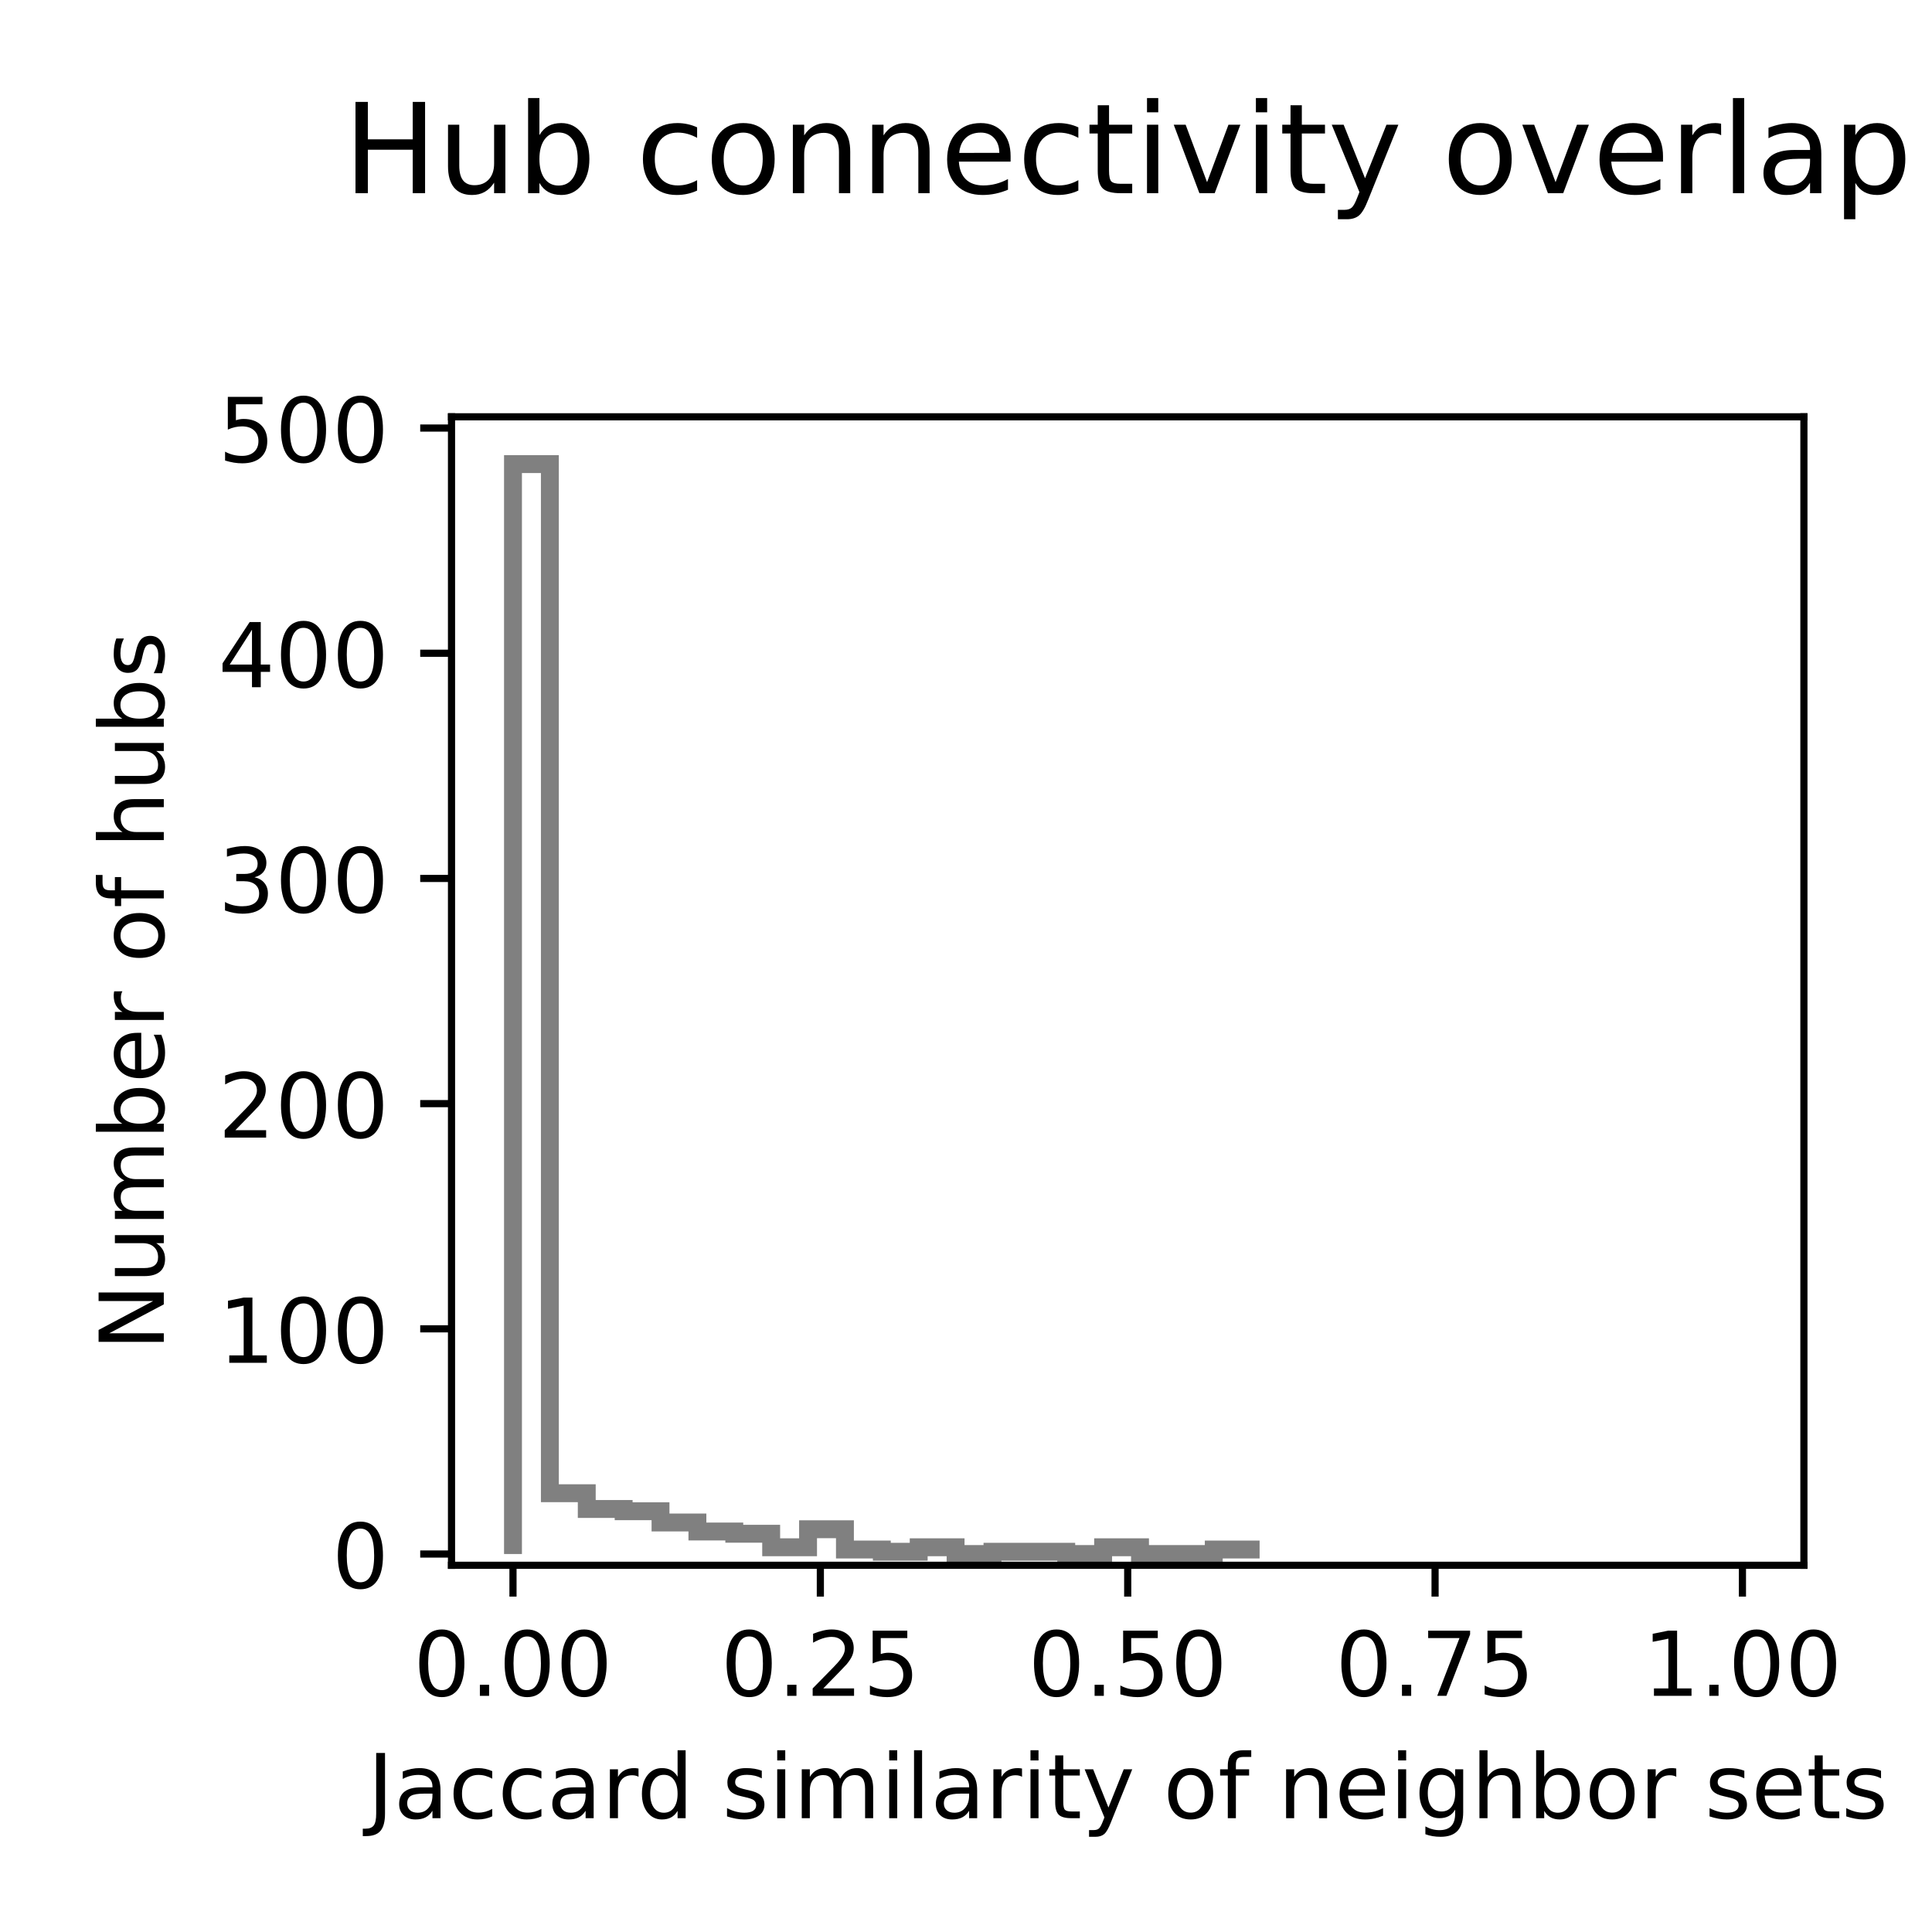
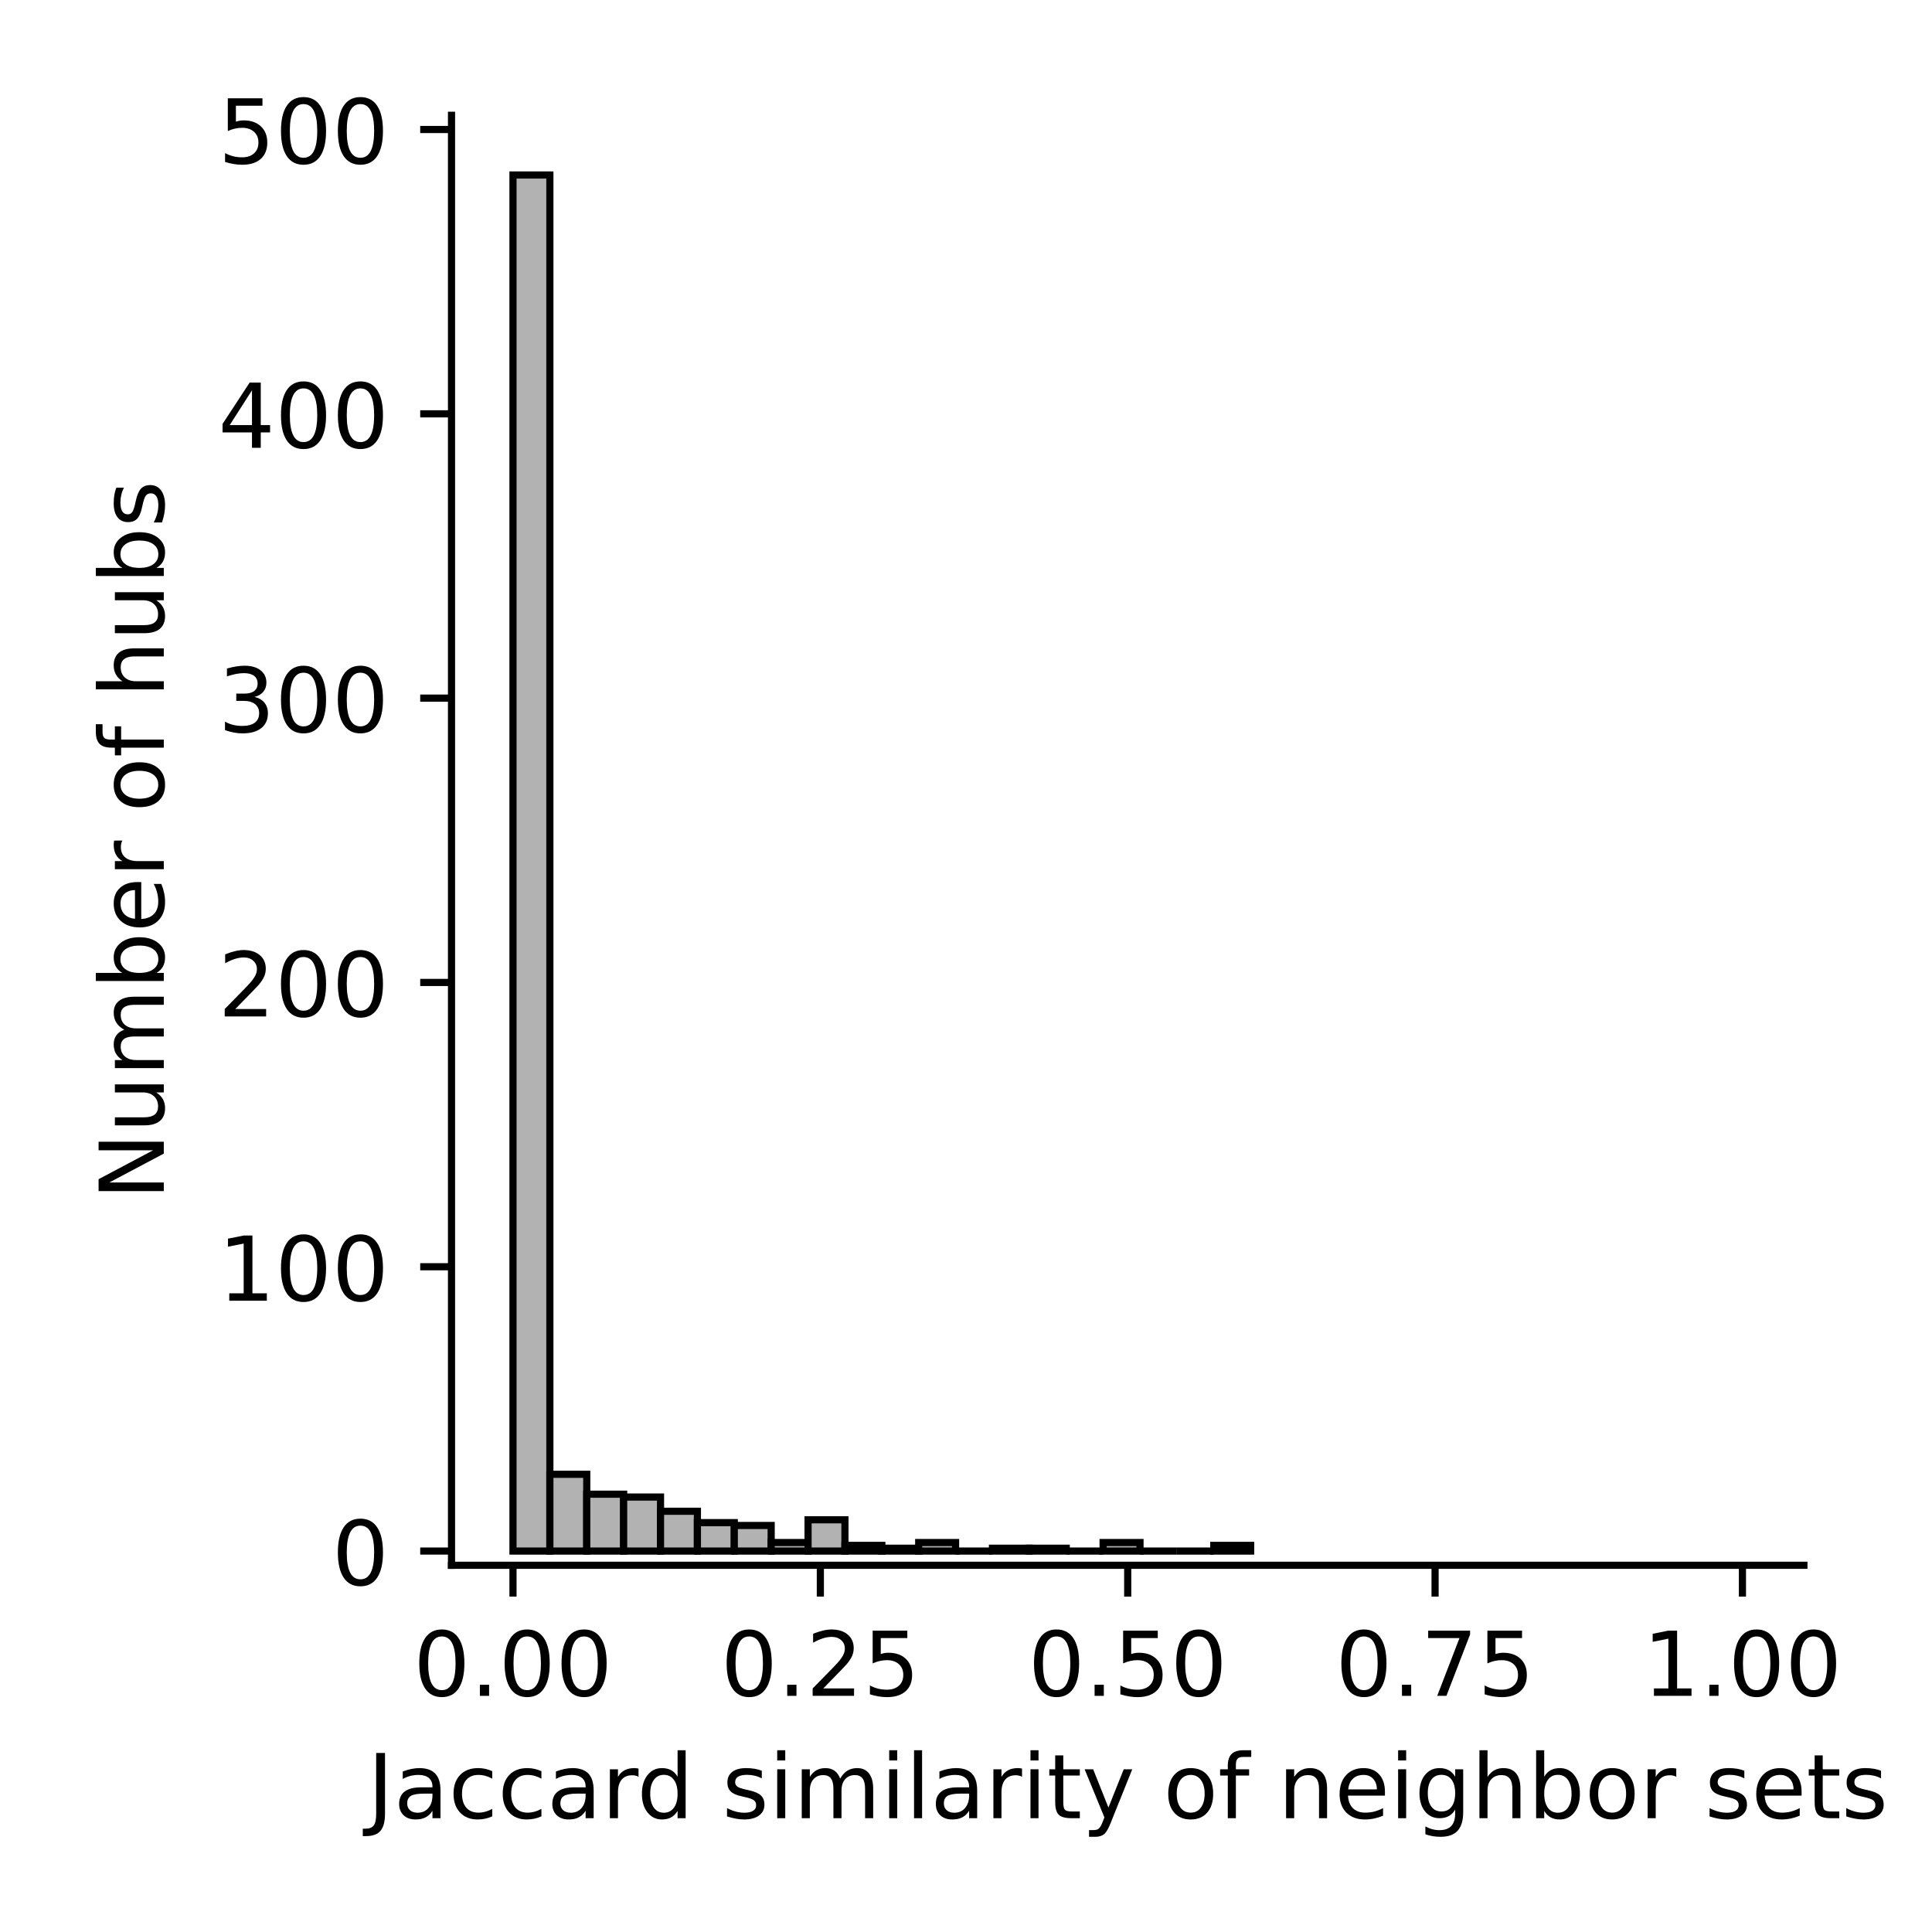
<svg xmlns="http://www.w3.org/2000/svg" xmlns:xlink="http://www.w3.org/1999/xlink" width="216pt" height="216pt" viewBox="0 0 216 216" version="1.1">
  <defs>
    <style type="text/css">*{stroke-linejoin: round; stroke-linecap: butt}</style>
  </defs>
  <g id="figure_1">
    <g id="patch_1">
      <path d="M 0 216  L 216 216  L 216 0  L 0 0  z " style="fill: #ffffff" />
    </g>
    <g id="axes_1">
      <g id="patch_2">
-         <path d="M 50.48 175  L 201.679 175  L 201.679 46.6  L 50.48 46.6  z " style="fill: #ffffff" />
+         <path d="M 50.48 175  L 201.679 175  L 201.679 12.889  L 50.48 12.889  z " style="fill: #ffffff" />
+       </g>
+       <g id="patch_3">
+         <path d="M 57.353 173.411  L 61.476 173.411  L 61.476 19.565  L 57.353 19.565  z " clip-path="url(#p6d3fe09c3a)" style="fill: #b2b2b2; stroke: #000000; stroke-width: 0.8; stroke-linejoin: miter" />
+       </g>
+       <g id="patch_4">
+         <path d="M 61.476 173.411  L 65.6 173.411  L 65.6 164.828  L 61.476 164.828  z " clip-path="url(#p6d3fe09c3a)" style="fill: #b2b2b2; stroke: #000000; stroke-width: 0.8; stroke-linejoin: miter" />
+       </g>
+       <g id="patch_5">
+         <path d="M 65.6 173.411  L 69.724 173.411  L 69.724 167.053  L 65.6 167.053  z " clip-path="url(#p6d3fe09c3a)" style="fill: #b2b2b2; stroke: #000000; stroke-width: 0.8; stroke-linejoin: miter" />
+       </g>
+       <g id="patch_6">
+         <path d="M 69.724 173.411  L 73.847 173.411  L 73.847 167.371  L 69.724 167.371  z " clip-path="url(#p6d3fe09c3a)" style="fill: #b2b2b2; stroke: #000000; stroke-width: 0.8; stroke-linejoin: miter" />
+       </g>
+       <g id="patch_7">
+         <path d="M 73.847 173.411  L 77.971 173.411  L 77.971 168.961  L 73.847 168.961  z " clip-path="url(#p6d3fe09c3a)" style="fill: #b2b2b2; stroke: #000000; stroke-width: 0.8; stroke-linejoin: miter" />
+       </g>
+       <g id="patch_8">
+         <path d="M 77.971 173.411  L 82.094 173.411  L 82.094 170.232  L 77.971 170.232  z " clip-path="url(#p6d3fe09c3a)" style="fill: #b2b2b2; stroke: #000000; stroke-width: 0.8; stroke-linejoin: miter" />
+       </g>
+       <g id="patch_9">
+         <path d="M 82.094 173.411  L 86.218 173.411  L 86.218 170.55  L 82.094 170.55  z " clip-path="url(#p6d3fe09c3a)" style="fill: #b2b2b2; stroke: #000000; stroke-width: 0.8; stroke-linejoin: miter" />
+       </g>
+       <g id="patch_10">
+         <path d="M 86.218 173.411  L 90.342 173.411  L 90.342 172.457  L 86.218 172.457  z " clip-path="url(#p6d3fe09c3a)" style="fill: #b2b2b2; stroke: #000000; stroke-width: 0.8; stroke-linejoin: miter" />
+       </g>
+       <g id="patch_11">
+         <path d="M 90.342 173.411  L 94.465 173.411  L 94.465 169.914  L 90.342 169.914  z " clip-path="url(#p6d3fe09c3a)" style="fill: #b2b2b2; stroke: #000000; stroke-width: 0.8; stroke-linejoin: miter" />
+       </g>
+       <g id="patch_12">
+         <path d="M 94.465 173.411  L 98.589 173.411  L 98.589 172.775  L 94.465 172.775  z " clip-path="url(#p6d3fe09c3a)" style="fill: #b2b2b2; stroke: #000000; stroke-width: 0.8; stroke-linejoin: miter" />
+       </g>
+       <g id="patch_13">
+         <path d="M 98.589 173.411  L 102.712 173.411  L 102.712 173.093  L 98.589 173.093  z " clip-path="url(#p6d3fe09c3a)" style="fill: #b2b2b2; stroke: #000000; stroke-width: 0.8; stroke-linejoin: miter" />
+       </g>
+       <g id="patch_14">
+         <path d="M 102.712 173.411  L 106.836 173.411  L 106.836 172.457  L 102.712 172.457  z " clip-path="url(#p6d3fe09c3a)" style="fill: #b2b2b2; stroke: #000000; stroke-width: 0.8; stroke-linejoin: miter" />
+       </g>
+       <g id="patch_15">
+         <path d="M 106.836 173.411  L 110.96 173.411  L 110.96 173.411  L 106.836 173.411  z " clip-path="url(#p6d3fe09c3a)" style="fill: #b2b2b2; stroke: #000000; stroke-width: 0.8; stroke-linejoin: miter" />
+       </g>
+       <g id="patch_16">
+         <path d="M 110.96 173.411  L 115.083 173.411  L 115.083 173.093  L 110.96 173.093  z " clip-path="url(#p6d3fe09c3a)" style="fill: #b2b2b2; stroke: #000000; stroke-width: 0.8; stroke-linejoin: miter" />
+       </g>
+       <g id="patch_17">
+         <path d="M 115.083 173.411  L 119.207 173.411  L 119.207 173.093  L 115.083 173.093  z " clip-path="url(#p6d3fe09c3a)" style="fill: #b2b2b2; stroke: #000000; stroke-width: 0.8; stroke-linejoin: miter" />
+       </g>
+       <g id="patch_18">
+         <path d="M 119.207 173.411  L 123.33 173.411  L 123.33 173.411  L 119.207 173.411  z " clip-path="url(#p6d3fe09c3a)" style="fill: #b2b2b2; stroke: #000000; stroke-width: 0.8; stroke-linejoin: miter" />
+       </g>
+       <g id="patch_19">
+         <path d="M 123.33 173.411  L 127.454 173.411  L 127.454 172.457  L 123.33 172.457  z " clip-path="url(#p6d3fe09c3a)" style="fill: #b2b2b2; stroke: #000000; stroke-width: 0.8; stroke-linejoin: miter" />
+       </g>
+       <g id="patch_20">
+         <path d="M 127.454 173.411  L 131.578 173.411  L 131.578 173.411  L 127.454 173.411  z " clip-path="url(#p6d3fe09c3a)" style="fill: #b2b2b2; stroke: #000000; stroke-width: 0.8; stroke-linejoin: miter" />
+       </g>
+       <g id="patch_21">
+         <path d="M 131.578 173.411  L 135.701 173.411  L 135.701 173.411  L 131.578 173.411  z " clip-path="url(#p6d3fe09c3a)" style="fill: #b2b2b2; stroke: #000000; stroke-width: 0.8; stroke-linejoin: miter" />
+       </g>
+       <g id="patch_22">
+         <path d="M 135.701 173.411  L 139.825 173.411  L 139.825 172.775  L 135.701 172.775  z " clip-path="url(#p6d3fe09c3a)" style="fill: #b2b2b2; stroke: #000000; stroke-width: 0.8; stroke-linejoin: miter" />
      </g>
      <g id="matplotlib.axis_1">
        <g id="xtick_1">
          <g id="line2d_1">
            <defs>
-               <path id="md55a6030e3" d="M 0 0  L 0 3.5  " style="stroke: #000000; stroke-width: 0.8" />
+               <path id="me92005ee28" d="M 0 0  L 0 3.5  " style="stroke: #000000; stroke-width: 0.8" />
            </defs>
            <g>
-               <use xlink:href="#md55a6030e3" x="57.353" y="175" style="stroke: #000000; stroke-width: 0.8" />
+               <use xlink:href="#me92005ee28" x="57.353" y="175" style="stroke: #000000; stroke-width: 0.8" />
            </g>
          </g>
          <g id="text_1">
            <g transform="translate(46.21987 189.5984) scale(0.1 -0.1)">
              <defs>
                <path id="DejaVuSans-30" d="M 2034 4250  Q 1547 4250 1301 3770  Q 1056 3291 1056 2328  Q 1056 1369 1301 889  Q 1547 409 2034 409  Q 2525 409 2770 889  Q 3016 1369 3016 2328  Q 3016 3291 2770 3770  Q 2525 4250 2034 4250  z M 2034 4750  Q 2819 4750 3233 4129  Q 3647 3509 3647 2328  Q 3647 1150 3233 529  Q 2819 -91 2034 -91  Q 1250 -91 836 529  Q 422 1150 422 2328  Q 422 3509 836 4129  Q 1250 4750 2034 4750  z " transform="scale(0.015625)" />
                <path id="DejaVuSans-2e" d="M 684 794  L 1344 794  L 1344 0  L 684 0  L 684 794  z " transform="scale(0.015625)" />
              </defs>
              <use xlink:href="#DejaVuSans-30" />
              <use xlink:href="#DejaVuSans-2e" transform="translate(63.62305 0)" />
              <use xlink:href="#DejaVuSans-30" transform="translate(95.41016 0)" />
              <use xlink:href="#DejaVuSans-30" transform="translate(159.0332 0)" />
            </g>
          </g>
        </g>
        <g id="xtick_2">
          <g id="line2d_2">
            <g>
-               <use xlink:href="#md55a6030e3" x="91.716" y="175" style="stroke: #000000; stroke-width: 0.8" />
+               <use xlink:href="#me92005ee28" x="91.716" y="175" style="stroke: #000000; stroke-width: 0.8" />
            </g>
          </g>
          <g id="text_2">
            <g transform="translate(80.5833 189.5984) scale(0.1 -0.1)">
              <defs>
                <path id="DejaVuSans-32" d="M 1228 531  L 3431 531  L 3431 0  L 469 0  L 469 531  Q 828 903 1448 1529  Q 2069 2156 2228 2338  Q 2531 2678 2651 2914  Q 2772 3150 2772 3378  Q 2772 3750 2511 3984  Q 2250 4219 1831 4219  Q 1534 4219 1204 4116  Q 875 4013 500 3803  L 500 4441  Q 881 4594 1212 4672  Q 1544 4750 1819 4750  Q 2544 4750 2975 4387  Q 3406 4025 3406 3419  Q 3406 3131 3298 2873  Q 3191 2616 2906 2266  Q 2828 2175 2409 1742  Q 1991 1309 1228 531  z " transform="scale(0.015625)" />
                <path id="DejaVuSans-35" d="M 691 4666  L 3169 4666  L 3169 4134  L 1269 4134  L 1269 2991  Q 1406 3038 1543 3061  Q 1681 3084 1819 3084  Q 2600 3084 3056 2656  Q 3513 2228 3513 1497  Q 3513 744 3044 326  Q 2575 -91 1722 -91  Q 1428 -91 1123 -41  Q 819 9 494 109  L 494 744  Q 775 591 1075 516  Q 1375 441 1709 441  Q 2250 441 2565 725  Q 2881 1009 2881 1497  Q 2881 1984 2565 2268  Q 2250 2553 1709 2553  Q 1456 2553 1204 2497  Q 953 2441 691 2322  L 691 4666  z " transform="scale(0.015625)" />
              </defs>
              <use xlink:href="#DejaVuSans-30" />
              <use xlink:href="#DejaVuSans-2e" transform="translate(63.62305 0)" />
              <use xlink:href="#DejaVuSans-32" transform="translate(95.41016 0)" />
              <use xlink:href="#DejaVuSans-35" transform="translate(159.0332 0)" />
            </g>
          </g>
        </g>
        <g id="xtick_3">
          <g id="line2d_3">
            <g>
-               <use xlink:href="#md55a6030e3" x="126.08" y="175" style="stroke: #000000; stroke-width: 0.8" />
+               <use xlink:href="#me92005ee28" x="126.08" y="175" style="stroke: #000000; stroke-width: 0.8" />
            </g>
          </g>
          <g id="text_3">
            <g transform="translate(114.9467 189.5984) scale(0.1 -0.1)">
              <use xlink:href="#DejaVuSans-30" />
              <use xlink:href="#DejaVuSans-2e" transform="translate(63.62305 0)" />
              <use xlink:href="#DejaVuSans-35" transform="translate(95.41016 0)" />
              <use xlink:href="#DejaVuSans-30" transform="translate(159.0332 0)" />
            </g>
          </g>
        </g>
        <g id="xtick_4">
          <g id="line2d_4">
            <g>
-               <use xlink:href="#md55a6030e3" x="160.443" y="175" style="stroke: #000000; stroke-width: 0.8" />
+               <use xlink:href="#me92005ee28" x="160.443" y="175" style="stroke: #000000; stroke-width: 0.8" />
            </g>
          </g>
          <g id="text_4">
            <g transform="translate(149.3102 189.5984) scale(0.1 -0.1)">
              <defs>
                <path id="DejaVuSans-37" d="M 525 4666  L 3525 4666  L 3525 4397  L 1831 0  L 1172 0  L 2766 4134  L 525 4134  L 525 4666  z " transform="scale(0.015625)" />
              </defs>
              <use xlink:href="#DejaVuSans-30" />
              <use xlink:href="#DejaVuSans-2e" transform="translate(63.62305 0)" />
              <use xlink:href="#DejaVuSans-37" transform="translate(95.41016 0)" />
              <use xlink:href="#DejaVuSans-35" transform="translate(159.0332 0)" />
            </g>
          </g>
        </g>
        <g id="xtick_5">
          <g id="line2d_5">
            <g>
-               <use xlink:href="#md55a6030e3" x="194.806" y="175" style="stroke: #000000; stroke-width: 0.8" />
+               <use xlink:href="#me92005ee28" x="194.806" y="175" style="stroke: #000000; stroke-width: 0.8" />
            </g>
          </g>
          <g id="text_5">
            <g transform="translate(183.6736 189.5984) scale(0.1 -0.1)">
              <defs>
                <path id="DejaVuSans-31" d="M 794 531  L 1825 531  L 1825 4091  L 703 3866  L 703 4441  L 1819 4666  L 2450 4666  L 2450 531  L 3481 531  L 3481 0  L 794 0  L 794 531  z " transform="scale(0.015625)" />
              </defs>
              <use xlink:href="#DejaVuSans-31" />
              <use xlink:href="#DejaVuSans-2e" transform="translate(63.62305 0)" />
              <use xlink:href="#DejaVuSans-30" transform="translate(95.41016 0)" />
              <use xlink:href="#DejaVuSans-30" transform="translate(159.0332 0)" />
            </g>
          </g>
        </g>
        <g id="text_6">
          <g transform="translate(41.0772 203.2766) scale(0.1 -0.1)">
            <defs>
              <path id="DejaVuSans-4a" d="M 628 4666  L 1259 4666  L 1259 325  Q 1259 -519 939 -900  Q 619 -1281 -91 -1281  L -331 -1281  L -331 -750  L -134 -750  Q 284 -750 456 -515  Q 628 -281 628 325  L 628 4666  z " transform="scale(0.015625)" />
              <path id="DejaVuSans-61" d="M 2194 1759  Q 1497 1759 1228 1600  Q 959 1441 959 1056  Q 959 750 1161 570  Q 1363 391 1709 391  Q 2188 391 2477 730  Q 2766 1069 2766 1631  L 2766 1759  L 2194 1759  z M 3341 1997  L 3341 0  L 2766 0  L 2766 531  Q 2569 213 2275 61  Q 1981 -91 1556 -91  Q 1019 -91 701 211  Q 384 513 384 1019  Q 384 1609 779 1909  Q 1175 2209 1959 2209  L 2766 2209  L 2766 2266  Q 2766 2663 2505 2880  Q 2244 3097 1772 3097  Q 1472 3097 1187 3025  Q 903 2953 641 2809  L 641 3341  Q 956 3463 1253 3523  Q 1550 3584 1831 3584  Q 2591 3584 2966 3190  Q 3341 2797 3341 1997  z " transform="scale(0.015625)" />
              <path id="DejaVuSans-63" d="M 3122 3366  L 3122 2828  Q 2878 2963 2633 3030  Q 2388 3097 2138 3097  Q 1578 3097 1268 2742  Q 959 2388 959 1747  Q 959 1106 1268 751  Q 1578 397 2138 397  Q 2388 397 2633 464  Q 2878 531 3122 666  L 3122 134  Q 2881 22 2623 -34  Q 2366 -91 2075 -91  Q 1284 -91 818 406  Q 353 903 353 1747  Q 353 2603 823 3093  Q 1294 3584 2113 3584  Q 2378 3584 2631 3529  Q 2884 3475 3122 3366  z " transform="scale(0.015625)" />
              <path id="DejaVuSans-72" d="M 2631 2963  Q 2534 3019 2420 3045  Q 2306 3072 2169 3072  Q 1681 3072 1420 2755  Q 1159 2438 1159 1844  L 1159 0  L 581 0  L 581 3500  L 1159 3500  L 1159 2956  Q 1341 3275 1631 3429  Q 1922 3584 2338 3584  Q 2397 3584 2469 3576  Q 2541 3569 2628 3553  L 2631 2963  z " transform="scale(0.015625)" />
              <path id="DejaVuSans-64" d="M 2906 2969  L 2906 4863  L 3481 4863  L 3481 0  L 2906 0  L 2906 525  Q 2725 213 2448 61  Q 2172 -91 1784 -91  Q 1150 -91 751 415  Q 353 922 353 1747  Q 353 2572 751 3078  Q 1150 3584 1784 3584  Q 2172 3584 2448 3432  Q 2725 3281 2906 2969  z M 947 1747  Q 947 1113 1208 752  Q 1469 391 1925 391  Q 2381 391 2643 752  Q 2906 1113 2906 1747  Q 2906 2381 2643 2742  Q 2381 3103 1925 3103  Q 1469 3103 1208 2742  Q 947 2381 947 1747  z " transform="scale(0.015625)" />
              <path id="DejaVuSans-20" transform="scale(0.015625)" />
              <path id="DejaVuSans-73" d="M 2834 3397  L 2834 2853  Q 2591 2978 2328 3040  Q 2066 3103 1784 3103  Q 1356 3103 1142 2972  Q 928 2841 928 2578  Q 928 2378 1081 2264  Q 1234 2150 1697 2047  L 1894 2003  Q 2506 1872 2764 1633  Q 3022 1394 3022 966  Q 3022 478 2636 193  Q 2250 -91 1575 -91  Q 1294 -91 989 -36  Q 684 19 347 128  L 347 722  Q 666 556 975 473  Q 1284 391 1588 391  Q 1994 391 2212 530  Q 2431 669 2431 922  Q 2431 1156 2273 1281  Q 2116 1406 1581 1522  L 1381 1569  Q 847 1681 609 1914  Q 372 2147 372 2553  Q 372 3047 722 3315  Q 1072 3584 1716 3584  Q 2034 3584 2315 3537  Q 2597 3491 2834 3397  z " transform="scale(0.015625)" />
              <path id="DejaVuSans-69" d="M 603 3500  L 1178 3500  L 1178 0  L 603 0  L 603 3500  z M 603 4863  L 1178 4863  L 1178 4134  L 603 4134  L 603 4863  z " transform="scale(0.015625)" />
              <path id="DejaVuSans-6d" d="M 3328 2828  Q 3544 3216 3844 3400  Q 4144 3584 4550 3584  Q 5097 3584 5394 3201  Q 5691 2819 5691 2113  L 5691 0  L 5113 0  L 5113 2094  Q 5113 2597 4934 2840  Q 4756 3084 4391 3084  Q 3944 3084 3684 2787  Q 3425 2491 3425 1978  L 3425 0  L 2847 0  L 2847 2094  Q 2847 2600 2669 2842  Q 2491 3084 2119 3084  Q 1678 3084 1418 2786  Q 1159 2488 1159 1978  L 1159 0  L 581 0  L 581 3500  L 1159 3500  L 1159 2956  Q 1356 3278 1631 3431  Q 1906 3584 2284 3584  Q 2666 3584 2933 3390  Q 3200 3197 3328 2828  z " transform="scale(0.015625)" />
              <path id="DejaVuSans-6c" d="M 603 4863  L 1178 4863  L 1178 0  L 603 0  L 603 4863  z " transform="scale(0.015625)" />
              <path id="DejaVuSans-74" d="M 1172 4494  L 1172 3500  L 2356 3500  L 2356 3053  L 1172 3053  L 1172 1153  Q 1172 725 1289 603  Q 1406 481 1766 481  L 2356 481  L 2356 0  L 1766 0  Q 1100 0 847 248  Q 594 497 594 1153  L 594 3053  L 172 3053  L 172 3500  L 594 3500  L 594 4494  L 1172 4494  z " transform="scale(0.015625)" />
              <path id="DejaVuSans-79" d="M 2059 -325  Q 1816 -950 1584 -1140  Q 1353 -1331 966 -1331  L 506 -1331  L 506 -850  L 844 -850  Q 1081 -850 1212 -737  Q 1344 -625 1503 -206  L 1606 56  L 191 3500  L 800 3500  L 1894 763  L 2988 3500  L 3597 3500  L 2059 -325  z " transform="scale(0.015625)" />
              <path id="DejaVuSans-6f" d="M 1959 3097  Q 1497 3097 1228 2736  Q 959 2375 959 1747  Q 959 1119 1226 758  Q 1494 397 1959 397  Q 2419 397 2687 759  Q 2956 1122 2956 1747  Q 2956 2369 2687 2733  Q 2419 3097 1959 3097  z M 1959 3584  Q 2709 3584 3137 3096  Q 3566 2609 3566 1747  Q 3566 888 3137 398  Q 2709 -91 1959 -91  Q 1206 -91 779 398  Q 353 888 353 1747  Q 353 2609 779 3096  Q 1206 3584 1959 3584  z " transform="scale(0.015625)" />
              <path id="DejaVuSans-66" d="M 2375 4863  L 2375 4384  L 1825 4384  Q 1516 4384 1395 4259  Q 1275 4134 1275 3809  L 1275 3500  L 2222 3500  L 2222 3053  L 1275 3053  L 1275 0  L 697 0  L 697 3053  L 147 3053  L 147 3500  L 697 3500  L 697 3744  Q 697 4328 969 4595  Q 1241 4863 1831 4863  L 2375 4863  z " transform="scale(0.015625)" />
              <path id="DejaVuSans-6e" d="M 3513 2113  L 3513 0  L 2938 0  L 2938 2094  Q 2938 2591 2744 2837  Q 2550 3084 2163 3084  Q 1697 3084 1428 2787  Q 1159 2491 1159 1978  L 1159 0  L 581 0  L 581 3500  L 1159 3500  L 1159 2956  Q 1366 3272 1645 3428  Q 1925 3584 2291 3584  Q 2894 3584 3203 3211  Q 3513 2838 3513 2113  z " transform="scale(0.015625)" />
              <path id="DejaVuSans-65" d="M 3597 1894  L 3597 1613  L 953 1613  Q 991 1019 1311 708  Q 1631 397 2203 397  Q 2534 397 2845 478  Q 3156 559 3463 722  L 3463 178  Q 3153 47 2828 -22  Q 2503 -91 2169 -91  Q 1331 -91 842 396  Q 353 884 353 1716  Q 353 2575 817 3079  Q 1281 3584 2069 3584  Q 2775 3584 3186 3129  Q 3597 2675 3597 1894  z M 3022 2063  Q 3016 2534 2758 2815  Q 2500 3097 2075 3097  Q 1594 3097 1305 2825  Q 1016 2553 972 2059  L 3022 2063  z " transform="scale(0.015625)" />
              <path id="DejaVuSans-67" d="M 2906 1791  Q 2906 2416 2648 2759  Q 2391 3103 1925 3103  Q 1463 3103 1205 2759  Q 947 2416 947 1791  Q 947 1169 1205 825  Q 1463 481 1925 481  Q 2391 481 2648 825  Q 2906 1169 2906 1791  z M 3481 434  Q 3481 -459 3084 -895  Q 2688 -1331 1869 -1331  Q 1566 -1331 1297 -1286  Q 1028 -1241 775 -1147  L 775 -588  Q 1028 -725 1275 -790  Q 1522 -856 1778 -856  Q 2344 -856 2625 -561  Q 2906 -266 2906 331  L 2906 616  Q 2728 306 2450 153  Q 2172 0 1784 0  Q 1141 0 747 490  Q 353 981 353 1791  Q 353 2603 747 3093  Q 1141 3584 1784 3584  Q 2172 3584 2450 3431  Q 2728 3278 2906 2969  L 2906 3500  L 3481 3500  L 3481 434  z " transform="scale(0.015625)" />
              <path id="DejaVuSans-68" d="M 3513 2113  L 3513 0  L 2938 0  L 2938 2094  Q 2938 2591 2744 2837  Q 2550 3084 2163 3084  Q 1697 3084 1428 2787  Q 1159 2491 1159 1978  L 1159 0  L 581 0  L 581 4863  L 1159 4863  L 1159 2956  Q 1366 3272 1645 3428  Q 1925 3584 2291 3584  Q 2894 3584 3203 3211  Q 3513 2838 3513 2113  z " transform="scale(0.015625)" />
              <path id="DejaVuSans-62" d="M 3116 1747  Q 3116 2381 2855 2742  Q 2594 3103 2138 3103  Q 1681 3103 1420 2742  Q 1159 2381 1159 1747  Q 1159 1113 1420 752  Q 1681 391 2138 391  Q 2594 391 2855 752  Q 3116 1113 3116 1747  z M 1159 2969  Q 1341 3281 1617 3432  Q 1894 3584 2278 3584  Q 2916 3584 3314 3078  Q 3713 2572 3713 1747  Q 3713 922 3314 415  Q 2916 -91 2278 -91  Q 1894 -91 1617 61  Q 1341 213 1159 525  L 1159 0  L 581 0  L 581 4863  L 1159 4863  L 1159 2969  z " transform="scale(0.015625)" />
            </defs>
            <use xlink:href="#DejaVuSans-4a" />
            <use xlink:href="#DejaVuSans-61" transform="translate(29.49219 0)" />
            <use xlink:href="#DejaVuSans-63" transform="translate(90.77148 0)" />
            <use xlink:href="#DejaVuSans-63" transform="translate(145.752 0)" />
            <use xlink:href="#DejaVuSans-61" transform="translate(200.7324 0)" />
            <use xlink:href="#DejaVuSans-72" transform="translate(262.0117 0)" />
            <use xlink:href="#DejaVuSans-64" transform="translate(301.375 0)" />
            <use xlink:href="#DejaVuSans-20" transform="translate(364.8516 0)" />
            <use xlink:href="#DejaVuSans-73" transform="translate(396.6387 0)" />
            <use xlink:href="#DejaVuSans-69" transform="translate(448.7383 0)" />
            <use xlink:href="#DejaVuSans-6d" transform="translate(476.5215 0)" />
            <use xlink:href="#DejaVuSans-69" transform="translate(573.9336 0)" />
            <use xlink:href="#DejaVuSans-6c" transform="translate(601.7168 0)" />
            <use xlink:href="#DejaVuSans-61" transform="translate(629.5 0)" />
            <use xlink:href="#DejaVuSans-72" transform="translate(690.7793 0)" />
            <use xlink:href="#DejaVuSans-69" transform="translate(731.8926 0)" />
            <use xlink:href="#DejaVuSans-74" transform="translate(759.6758 0)" />
            <use xlink:href="#DejaVuSans-79" transform="translate(798.8848 0)" />
            <use xlink:href="#DejaVuSans-20" transform="translate(858.0645 0)" />
            <use xlink:href="#DejaVuSans-6f" transform="translate(889.8516 0)" />
            <use xlink:href="#DejaVuSans-66" transform="translate(951.0332 0)" />
            <use xlink:href="#DejaVuSans-20" transform="translate(986.2383 0)" />
            <use xlink:href="#DejaVuSans-6e" transform="translate(1018.025 0)" />
            <use xlink:href="#DejaVuSans-65" transform="translate(1081.404 0)" />
            <use xlink:href="#DejaVuSans-69" transform="translate(1142.928 0)" />
            <use xlink:href="#DejaVuSans-67" transform="translate(1170.711 0)" />
            <use xlink:href="#DejaVuSans-68" transform="translate(1234.188 0)" />
            <use xlink:href="#DejaVuSans-62" transform="translate(1297.566 0)" />
            <use xlink:href="#DejaVuSans-6f" transform="translate(1361.043 0)" />
            <use xlink:href="#DejaVuSans-72" transform="translate(1422.225 0)" />
            <use xlink:href="#DejaVuSans-20" transform="translate(1463.338 0)" />
            <use xlink:href="#DejaVuSans-73" transform="translate(1495.125 0)" />
            <use xlink:href="#DejaVuSans-65" transform="translate(1547.225 0)" />
            <use xlink:href="#DejaVuSans-74" transform="translate(1608.748 0)" />
            <use xlink:href="#DejaVuSans-73" transform="translate(1647.957 0)" />
          </g>
        </g>
      </g>
      <g id="matplotlib.axis_2">
        <g id="ytick_1">
          <g id="line2d_6">
            <defs>
-               <path id="m0e3a291cc5" d="M 0 0  L -3.5 0  " style="stroke: #000000; stroke-width: 0.8" />
+               <path id="ma847625b2f" d="M 0 0  L -3.5 0  " style="stroke: #000000; stroke-width: 0.8" />
            </defs>
            <g>
-               <use xlink:href="#m0e3a291cc5" x="50.48" y="173.741" style="stroke: #000000; stroke-width: 0.8" />
+               <use xlink:href="#ma847625b2f" x="50.48" y="173.411" style="stroke: #000000; stroke-width: 0.8" />
            </g>
          </g>
          <g id="text_7">
-             <g transform="translate(37.1175 177.5404) scale(0.1 -0.1)">
+             <g transform="translate(37.1175 177.2099) scale(0.1 -0.1)">
              <use xlink:href="#DejaVuSans-30" />
            </g>
          </g>
        </g>
        <g id="ytick_2">
          <g id="line2d_7">
            <g>
-               <use xlink:href="#m0e3a291cc5" x="50.48" y="148.565" style="stroke: #000000; stroke-width: 0.8" />
+               <use xlink:href="#ma847625b2f" x="50.48" y="141.624" style="stroke: #000000; stroke-width: 0.8" />
            </g>
          </g>
          <g id="text_8">
-             <g transform="translate(24.3925 152.3639) scale(0.1 -0.1)">
+             <g transform="translate(24.3925 145.4235) scale(0.1 -0.1)">
              <use xlink:href="#DejaVuSans-31" />
              <use xlink:href="#DejaVuSans-30" transform="translate(63.62305 0)" />
              <use xlink:href="#DejaVuSans-30" transform="translate(127.2461 0)" />
            </g>
          </g>
        </g>
        <g id="ytick_3">
          <g id="line2d_8">
            <g>
-               <use xlink:href="#m0e3a291cc5" x="50.48" y="123.388" style="stroke: #000000; stroke-width: 0.8" />
+               <use xlink:href="#ma847625b2f" x="50.48" y="109.838" style="stroke: #000000; stroke-width: 0.8" />
            </g>
          </g>
          <g id="text_9">
-             <g transform="translate(24.3925 127.1875) scale(0.1 -0.1)">
+             <g transform="translate(24.3925 113.6371) scale(0.1 -0.1)">
              <use xlink:href="#DejaVuSans-32" />
              <use xlink:href="#DejaVuSans-30" transform="translate(63.62305 0)" />
              <use xlink:href="#DejaVuSans-30" transform="translate(127.2461 0)" />
            </g>
          </g>
        </g>
        <g id="ytick_4">
          <g id="line2d_9">
            <g>
-               <use xlink:href="#m0e3a291cc5" x="50.48" y="98.212" style="stroke: #000000; stroke-width: 0.8" />
+               <use xlink:href="#ma847625b2f" x="50.48" y="78.052" style="stroke: #000000; stroke-width: 0.8" />
            </g>
          </g>
          <g id="text_10">
-             <g transform="translate(24.3925 102.011) scale(0.1 -0.1)">
+             <g transform="translate(24.3925 81.85073) scale(0.1 -0.1)">
              <defs>
                <path id="DejaVuSans-33" d="M 2597 2516  Q 3050 2419 3304 2112  Q 3559 1806 3559 1356  Q 3559 666 3084 287  Q 2609 -91 1734 -91  Q 1441 -91 1130 -33  Q 819 25 488 141  L 488 750  Q 750 597 1062 519  Q 1375 441 1716 441  Q 2309 441 2620 675  Q 2931 909 2931 1356  Q 2931 1769 2642 2001  Q 2353 2234 1838 2234  L 1294 2234  L 1294 2753  L 1863 2753  Q 2328 2753 2575 2939  Q 2822 3125 2822 3475  Q 2822 3834 2567 4026  Q 2313 4219 1838 4219  Q 1578 4219 1281 4162  Q 984 4106 628 3988  L 628 4550  Q 988 4650 1302 4700  Q 1616 4750 1894 4750  Q 2613 4750 3031 4423  Q 3450 4097 3450 3541  Q 3450 3153 3228 2886  Q 3006 2619 2597 2516  z " transform="scale(0.015625)" />
              </defs>
              <use xlink:href="#DejaVuSans-33" />
              <use xlink:href="#DejaVuSans-30" transform="translate(63.62305 0)" />
              <use xlink:href="#DejaVuSans-30" transform="translate(127.2461 0)" />
            </g>
          </g>
        </g>
        <g id="ytick_5">
          <g id="line2d_10">
            <g>
-               <use xlink:href="#m0e3a291cc5" x="50.48" y="73.035" style="stroke: #000000; stroke-width: 0.8" />
+               <use xlink:href="#ma847625b2f" x="50.48" y="46.265" style="stroke: #000000; stroke-width: 0.8" />
            </g>
          </g>
          <g id="text_11">
-             <g transform="translate(24.3925 76.83451) scale(0.1 -0.1)">
+             <g transform="translate(24.3925 50.06434) scale(0.1 -0.1)">
              <defs>
                <path id="DejaVuSans-34" d="M 2419 4116  L 825 1625  L 2419 1625  L 2419 4116  z M 2253 4666  L 3047 4666  L 3047 1625  L 3713 1625  L 3713 1100  L 3047 1100  L 3047 0  L 2419 0  L 2419 1100  L 313 1100  L 313 1709  L 2253 4666  z " transform="scale(0.015625)" />
              </defs>
              <use xlink:href="#DejaVuSans-34" />
              <use xlink:href="#DejaVuSans-30" transform="translate(63.62305 0)" />
              <use xlink:href="#DejaVuSans-30" transform="translate(127.2461 0)" />
            </g>
          </g>
        </g>
        <g id="ytick_6">
          <g id="line2d_11">
            <g>
-               <use xlink:href="#m0e3a291cc5" x="50.48" y="47.859" style="stroke: #000000; stroke-width: 0.8" />
+               <use xlink:href="#ma847625b2f" x="50.48" y="14.479" style="stroke: #000000; stroke-width: 0.8" />
            </g>
          </g>
          <g id="text_12">
-             <g transform="translate(24.3925 51.65804) scale(0.1 -0.1)">
+             <g transform="translate(24.3925 18.27795) scale(0.1 -0.1)">
              <use xlink:href="#DejaVuSans-35" />
              <use xlink:href="#DejaVuSans-30" transform="translate(63.62305 0)" />
              <use xlink:href="#DejaVuSans-30" transform="translate(127.2461 0)" />
            </g>
          </g>
        </g>
        <g id="text_13">
-           <g transform="translate(18.31281 151) rotate(-90) scale(0.1 -0.1)">
+           <g transform="translate(18.31281 134.1447) rotate(-90) scale(0.1 -0.1)">
            <defs>
              <path id="DejaVuSans-4e" d="M 628 4666  L 1478 4666  L 3547 763  L 3547 4666  L 4159 4666  L 4159 0  L 3309 0  L 1241 3903  L 1241 0  L 628 0  L 628 4666  z " transform="scale(0.015625)" />
              <path id="DejaVuSans-75" d="M 544 1381  L 544 3500  L 1119 3500  L 1119 1403  Q 1119 906 1312 657  Q 1506 409 1894 409  Q 2359 409 2629 706  Q 2900 1003 2900 1516  L 2900 3500  L 3475 3500  L 3475 0  L 2900 0  L 2900 538  Q 2691 219 2414 64  Q 2138 -91 1772 -91  Q 1169 -91 856 284  Q 544 659 544 1381  z M 1991 3584  L 1991 3584  z " transform="scale(0.015625)" />
            </defs>
            <use xlink:href="#DejaVuSans-4e" />
            <use xlink:href="#DejaVuSans-75" transform="translate(74.80469 0)" />
            <use xlink:href="#DejaVuSans-6d" transform="translate(138.1836 0)" />
            <use xlink:href="#DejaVuSans-62" transform="translate(235.5957 0)" />
            <use xlink:href="#DejaVuSans-65" transform="translate(299.0723 0)" />
            <use xlink:href="#DejaVuSans-72" transform="translate(360.5957 0)" />
            <use xlink:href="#DejaVuSans-20" transform="translate(401.709 0)" />
            <use xlink:href="#DejaVuSans-6f" transform="translate(433.4961 0)" />
            <use xlink:href="#DejaVuSans-66" transform="translate(494.6777 0)" />
            <use xlink:href="#DejaVuSans-20" transform="translate(529.8828 0)" />
            <use xlink:href="#DejaVuSans-68" transform="translate(561.6699 0)" />
            <use xlink:href="#DejaVuSans-75" transform="translate(625.0488 0)" />
            <use xlink:href="#DejaVuSans-62" transform="translate(688.4277 0)" />
            <use xlink:href="#DejaVuSans-73" transform="translate(751.9043 0)" />
          </g>
        </g>
      </g>
-       <g id="patch_3">
-         <path d="M 57.353 173.741  L 57.353 51.887  L 61.476 51.887  L 61.476 166.944  L 65.6 166.944  L 65.6 168.706  L 69.724 168.706  L 69.724 168.958  L 73.847 168.958  L 73.847 170.216  L 77.971 170.216  L 77.971 171.224  L 82.094 171.224  L 82.094 171.475  L 86.218 171.475  L 86.218 172.986  L 90.342 172.986  L 90.342 170.972  L 94.465 170.972  L 94.465 173.238  L 98.589 173.238  L 98.589 173.489  L 102.712 173.489  L 102.712 172.986  L 106.836 172.986  L 106.836 173.741  L 110.96 173.741  L 110.96 173.489  L 115.083 173.489  L 115.083 173.489  L 119.207 173.489  L 119.207 173.741  L 123.33 173.741  L 123.33 172.986  L 127.454 172.986  L 127.454 173.741  L 131.578 173.741  L 131.578 173.741  L 135.701 173.741  L 135.701 173.238  L 139.825 173.238  L 139.825 173.741  " clip-path="url(#p1886cc3f3c)" style="fill: none; stroke: #808080; stroke-width: 2; stroke-linejoin: miter" />
-       </g>
-       <g id="patch_4">
-         <path d="M 50.48 175  L 50.48 46.6  " style="fill: none; stroke: #000000; stroke-width: 0.8; stroke-linejoin: miter; stroke-linecap: square" />
-       </g>
-       <g id="patch_5">
-         <path d="M 201.679 175  L 201.679 46.6  " style="fill: none; stroke: #000000; stroke-width: 0.8; stroke-linejoin: miter; stroke-linecap: square" />
-       </g>
-       <g id="patch_6">
+       <g id="patch_23">
+         <path d="M 50.48 175  L 50.48 12.889  " style="fill: none; stroke: #000000; stroke-width: 0.8; stroke-linejoin: miter; stroke-linecap: square" />
+       </g>
+       <g id="patch_24">
        <path d="M 50.48 175  L 201.679 175  " style="fill: none; stroke: #000000; stroke-width: 0.8; stroke-linejoin: miter; stroke-linecap: square" />
-       </g>
-       <g id="patch_7">
-         <path d="M 50.48 46.6  L 201.679 46.6  " style="fill: none; stroke: #000000; stroke-width: 0.8; stroke-linejoin: miter; stroke-linecap: square" />
-       </g>
-       <g id="text_14">
-         <g transform="translate(38.37173 21.6) scale(0.14 -0.14)">
-           <defs>
-             <path id="DejaVuSans-48" d="M 628 4666  L 1259 4666  L 1259 2753  L 3553 2753  L 3553 4666  L 4184 4666  L 4184 0  L 3553 0  L 3553 2222  L 1259 2222  L 1259 0  L 628 0  L 628 4666  z " transform="scale(0.015625)" />
-             <path id="DejaVuSans-76" d="M 191 3500  L 800 3500  L 1894 563  L 2988 3500  L 3597 3500  L 2284 0  L 1503 0  L 191 3500  z " transform="scale(0.015625)" />
-             <path id="DejaVuSans-70" d="M 1159 525  L 1159 -1331  L 581 -1331  L 581 3500  L 1159 3500  L 1159 2969  Q 1341 3281 1617 3432  Q 1894 3584 2278 3584  Q 2916 3584 3314 3078  Q 3713 2572 3713 1747  Q 3713 922 3314 415  Q 2916 -91 2278 -91  Q 1894 -91 1617 61  Q 1341 213 1159 525  z M 3116 1747  Q 3116 2381 2855 2742  Q 2594 3103 2138 3103  Q 1681 3103 1420 2742  Q 1159 2381 1159 1747  Q 1159 1113 1420 752  Q 1681 391 2138 391  Q 2594 391 2855 752  Q 3116 1113 3116 1747  z " transform="scale(0.015625)" />
-           </defs>
-           <use xlink:href="#DejaVuSans-48" />
-           <use xlink:href="#DejaVuSans-75" transform="translate(75.19531 0)" />
-           <use xlink:href="#DejaVuSans-62" transform="translate(138.5742 0)" />
-           <use xlink:href="#DejaVuSans-20" transform="translate(202.0508 0)" />
-           <use xlink:href="#DejaVuSans-63" transform="translate(233.8379 0)" />
-           <use xlink:href="#DejaVuSans-6f" transform="translate(288.8184 0)" />
-           <use xlink:href="#DejaVuSans-6e" transform="translate(350 0)" />
-           <use xlink:href="#DejaVuSans-6e" transform="translate(413.3789 0)" />
-           <use xlink:href="#DejaVuSans-65" transform="translate(476.7578 0)" />
-           <use xlink:href="#DejaVuSans-63" transform="translate(538.2812 0)" />
-           <use xlink:href="#DejaVuSans-74" transform="translate(593.2617 0)" />
-           <use xlink:href="#DejaVuSans-69" transform="translate(632.4707 0)" />
-           <use xlink:href="#DejaVuSans-76" transform="translate(660.2539 0)" />
-           <use xlink:href="#DejaVuSans-69" transform="translate(719.4336 0)" />
-           <use xlink:href="#DejaVuSans-74" transform="translate(747.2168 0)" />
-           <use xlink:href="#DejaVuSans-79" transform="translate(786.4258 0)" />
-           <use xlink:href="#DejaVuSans-20" transform="translate(845.6055 0)" />
-           <use xlink:href="#DejaVuSans-6f" transform="translate(877.3926 0)" />
-           <use xlink:href="#DejaVuSans-76" transform="translate(938.5742 0)" />
-           <use xlink:href="#DejaVuSans-65" transform="translate(997.7539 0)" />
-           <use xlink:href="#DejaVuSans-72" transform="translate(1059.277 0)" />
-           <use xlink:href="#DejaVuSans-6c" transform="translate(1100.391 0)" />
-           <use xlink:href="#DejaVuSans-61" transform="translate(1128.174 0)" />
-           <use xlink:href="#DejaVuSans-70" transform="translate(1189.453 0)" />
-         </g>
      </g>
    </g>
  </g>
  <defs>
-     <clipPath id="p1886cc3f3c">
-       <rect x="50.48" y="46.6" width="151.199" height="128.4" />
+     <clipPath id="p6d3fe09c3a">
+       <rect x="50.48" y="12.889" width="151.199" height="162.111" />
    </clipPath>
  </defs>
</svg>
